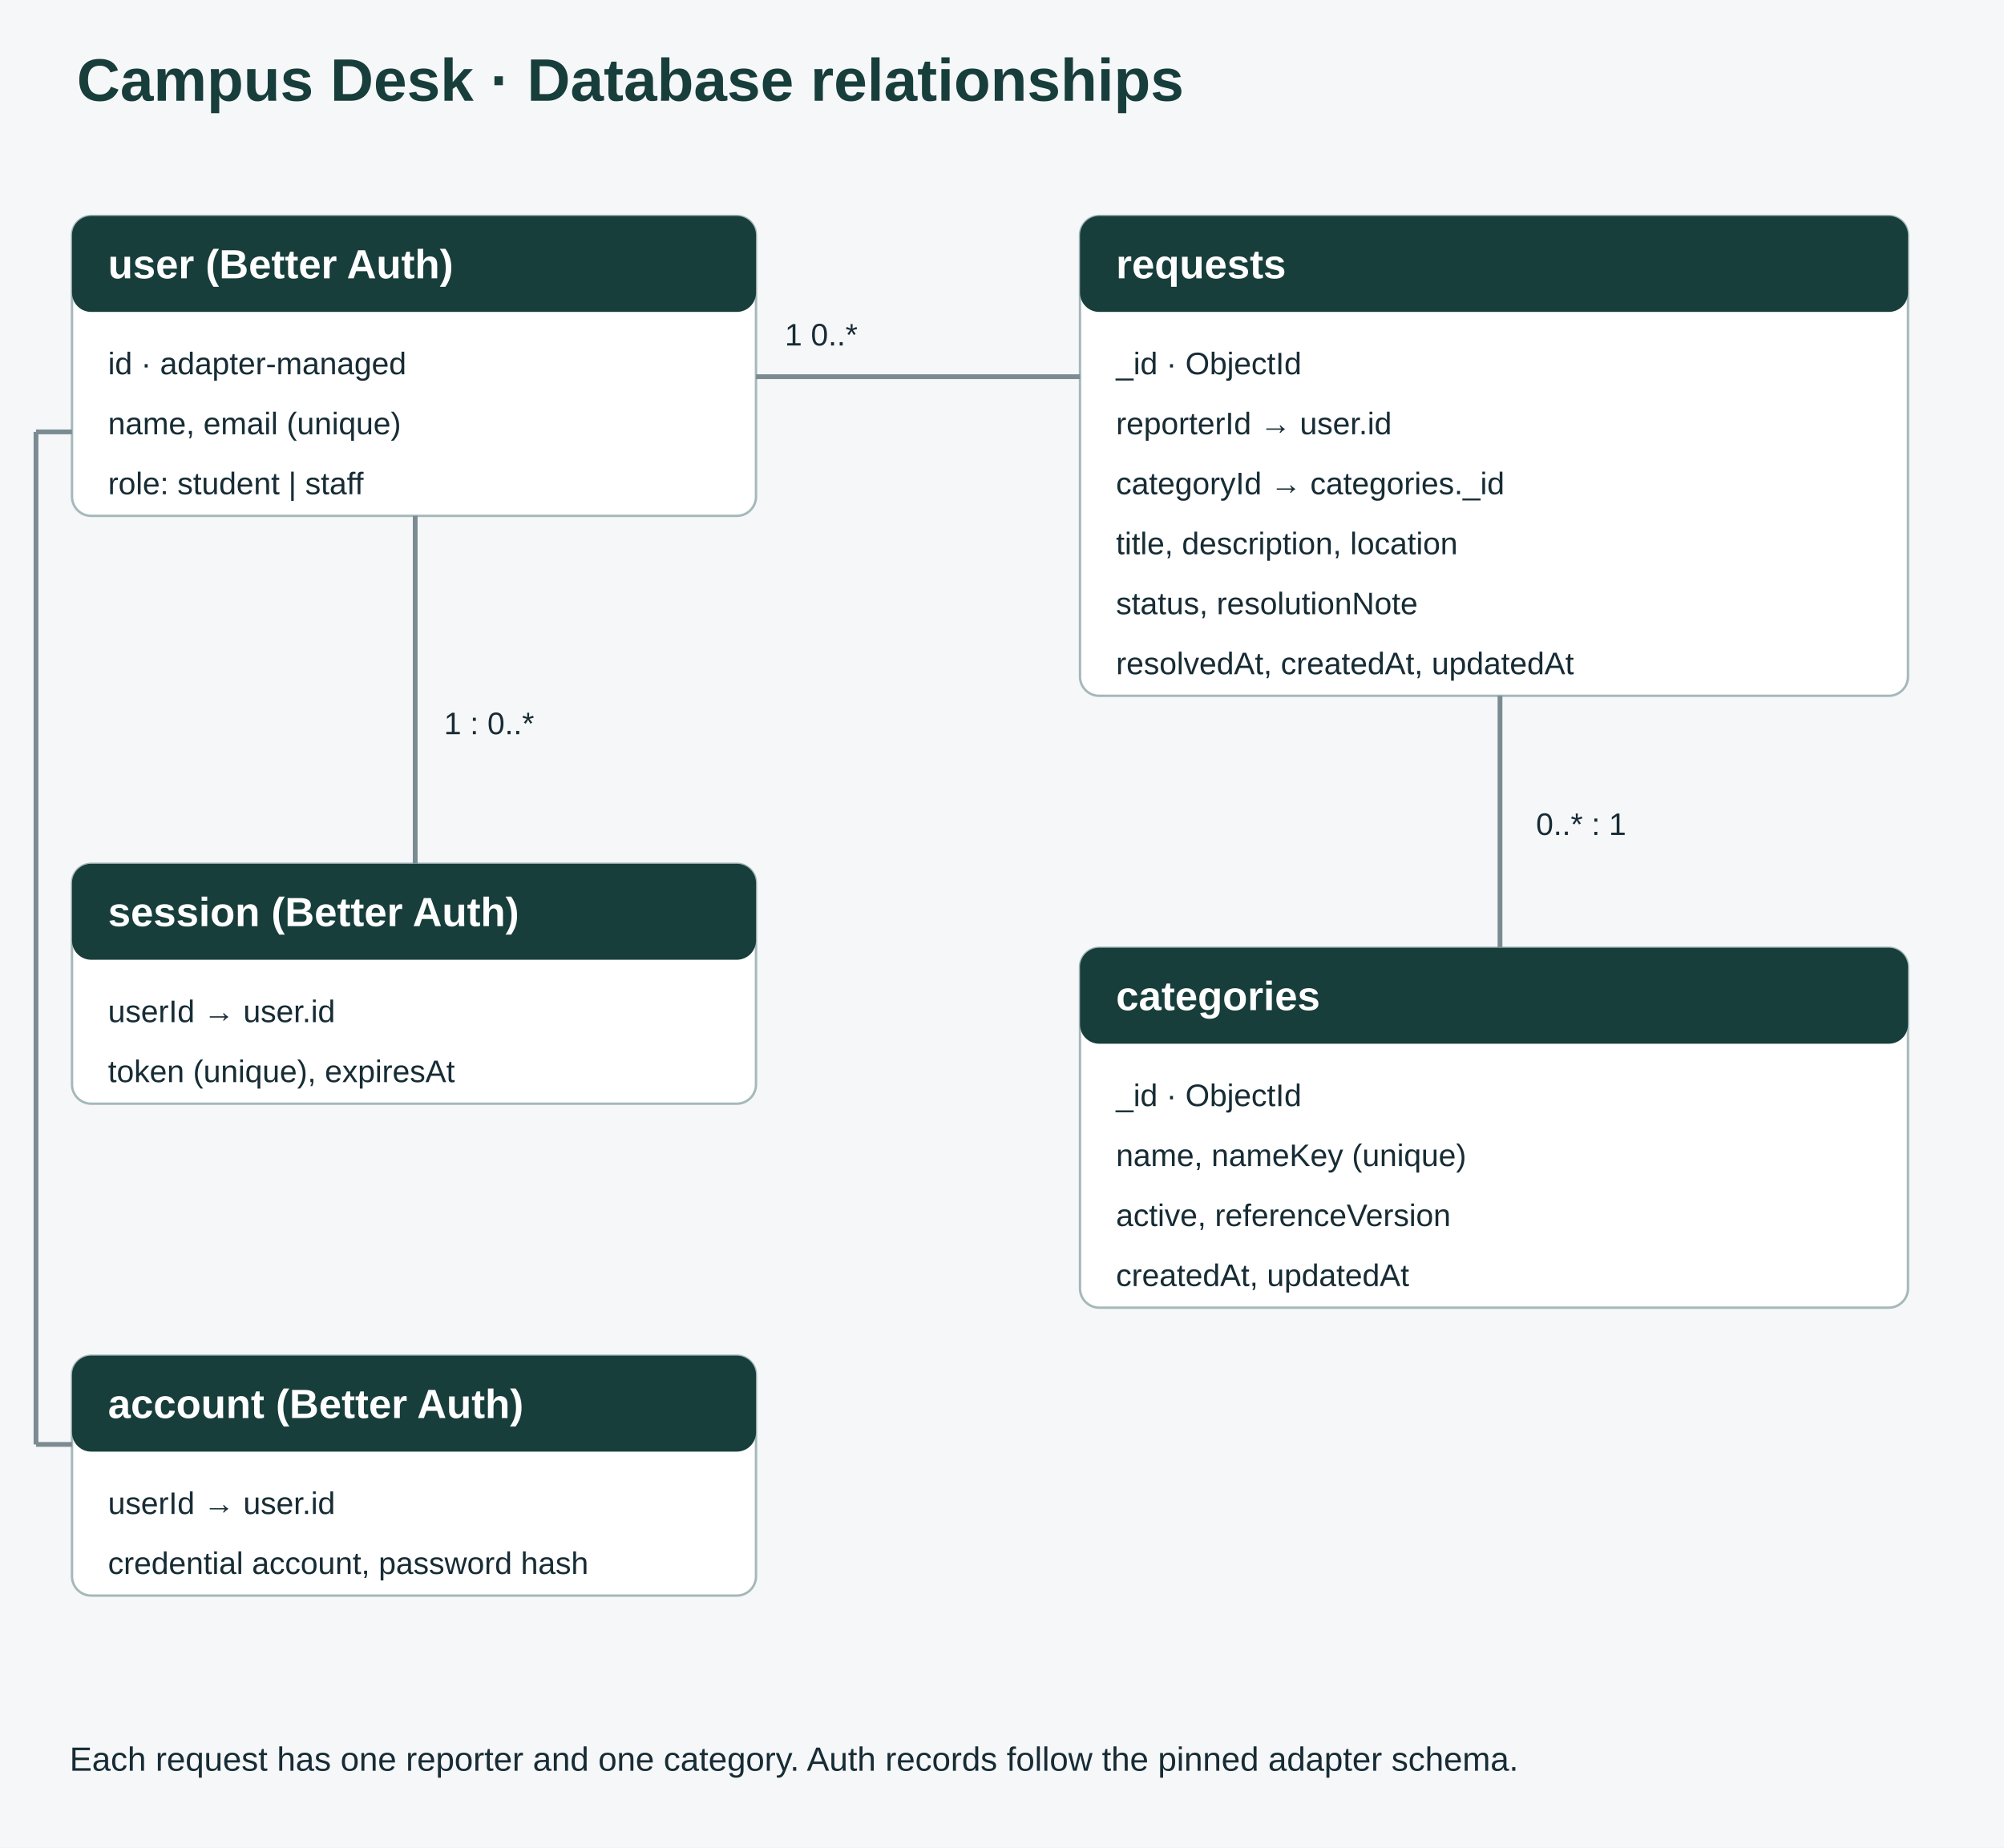
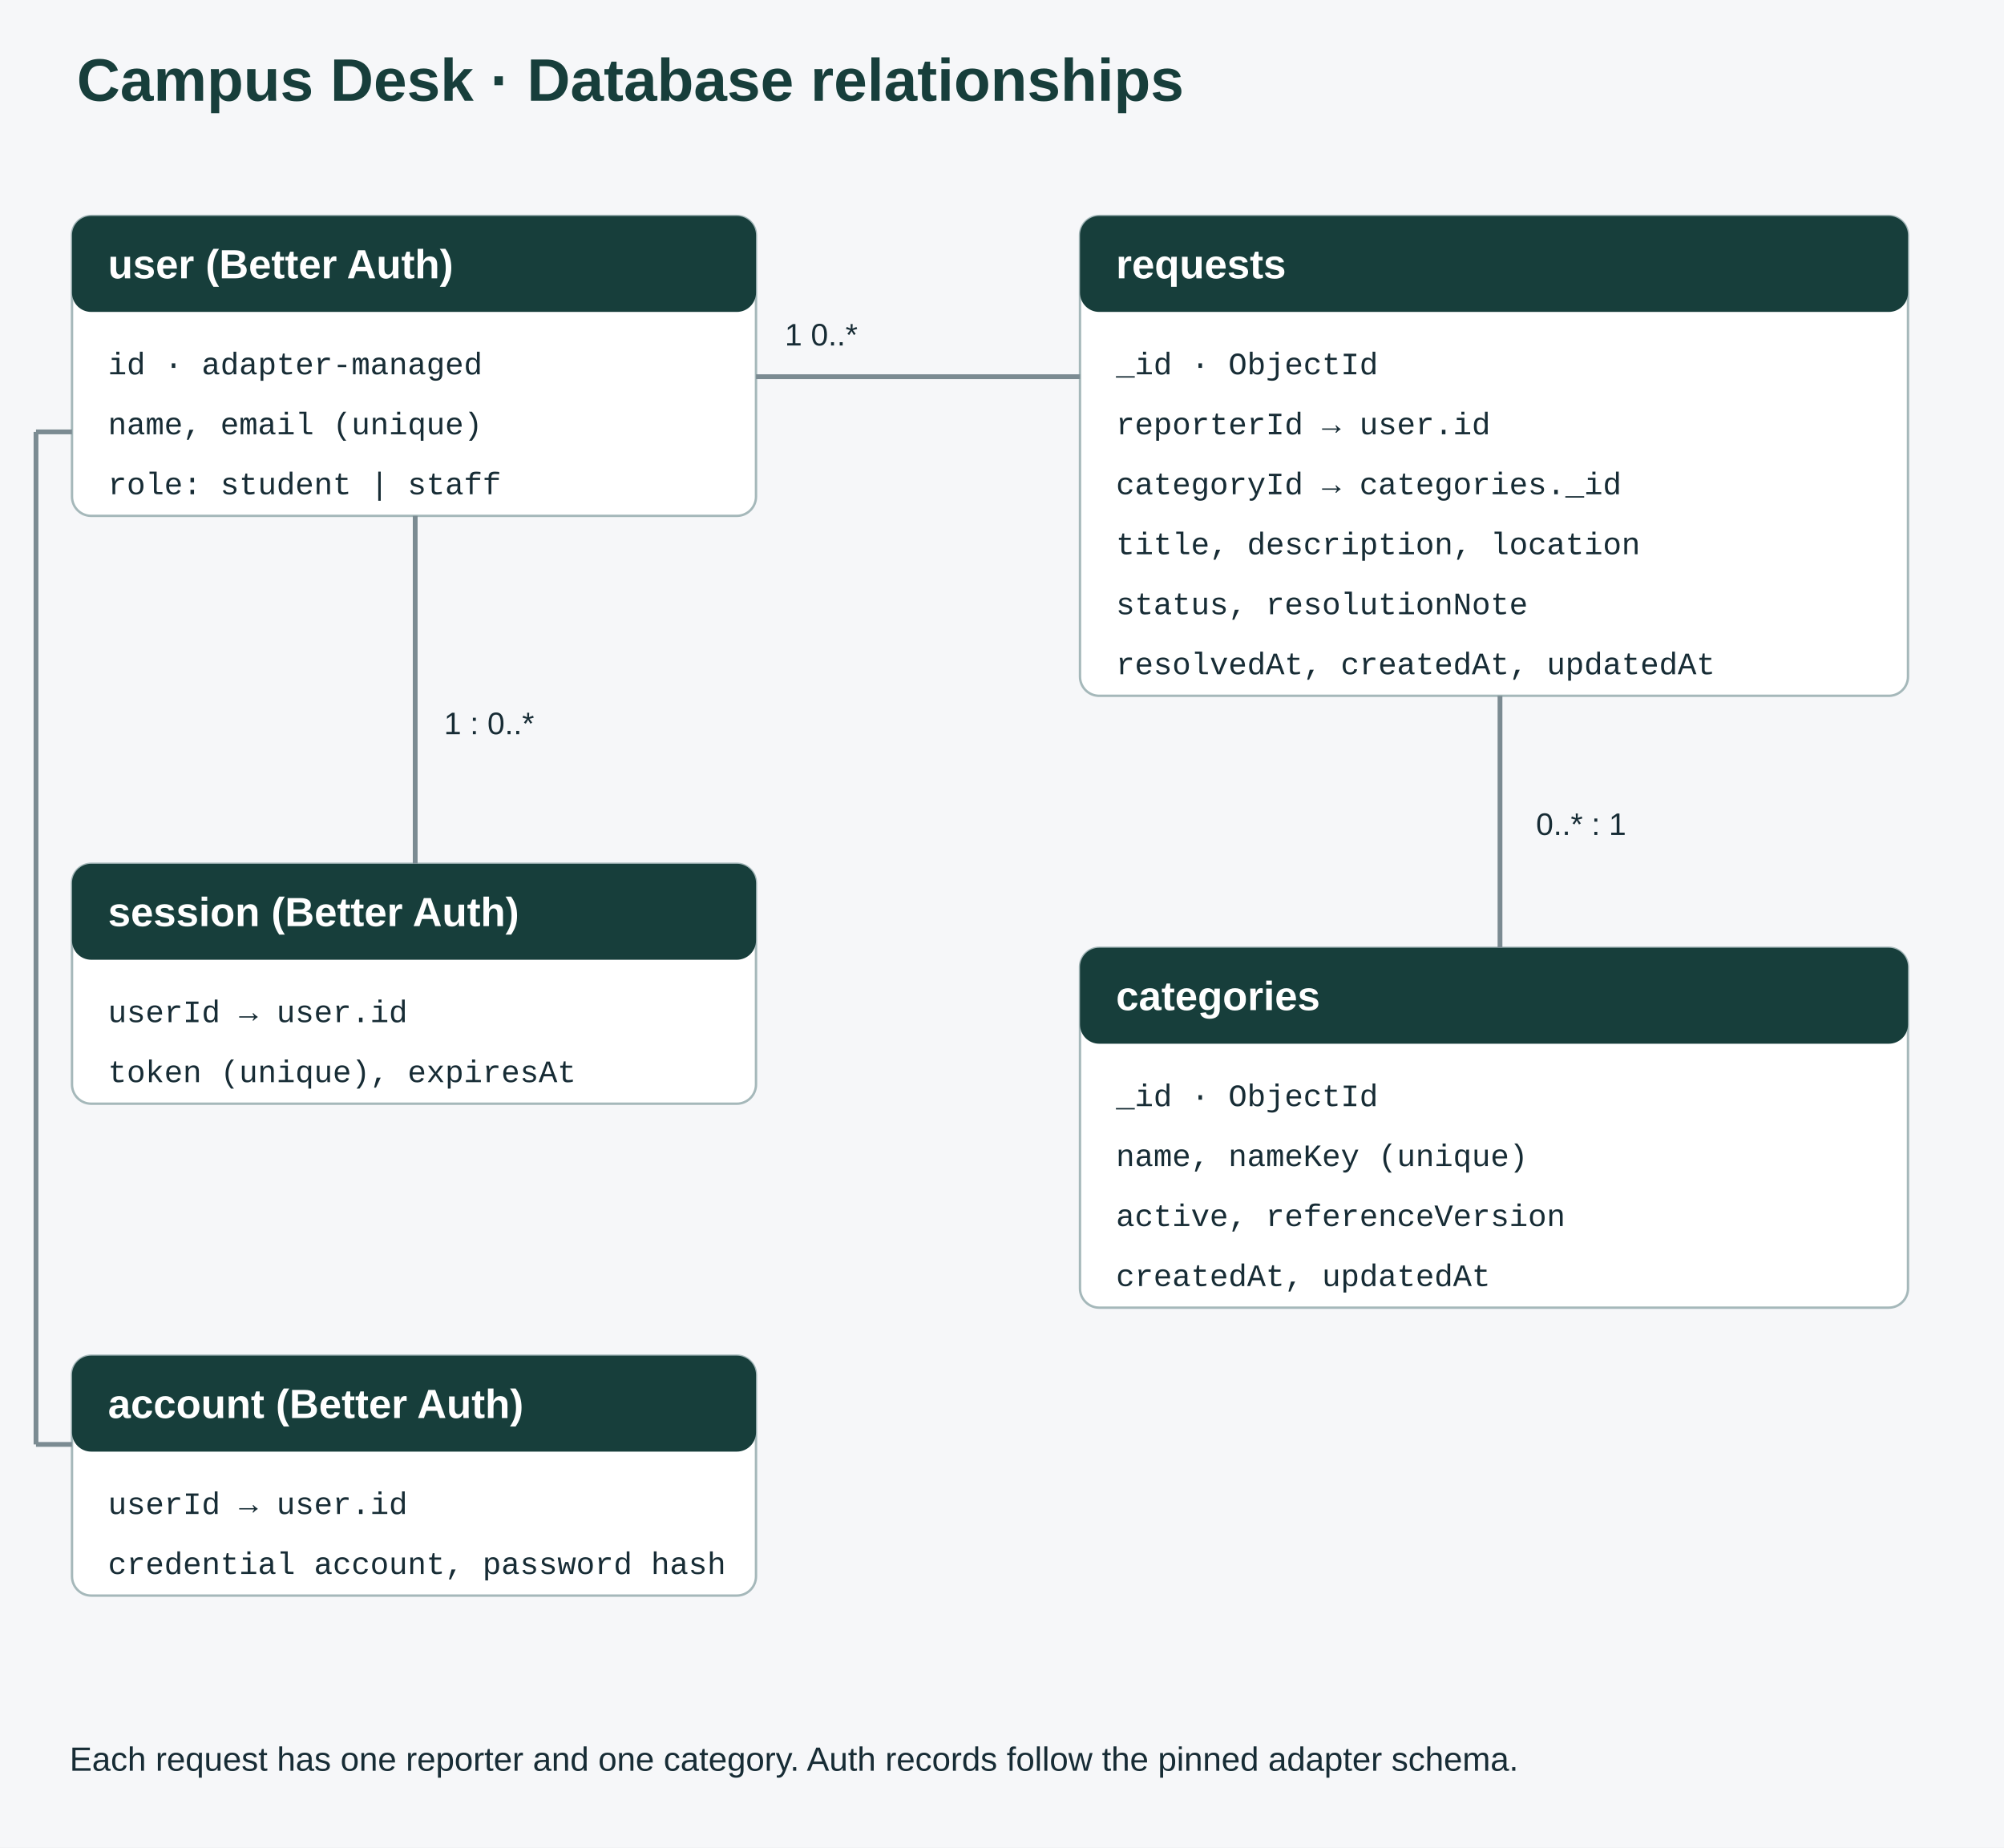
<svg xmlns="http://www.w3.org/2000/svg" width="835" height="770" viewBox="0 0 835 770">
  <rect width="835" height="770" fill="#f6f7f9" />
  <text x="32" y="42" font-family="Arial, sans-serif" font-size="25" fill="#173e3b" font-weight="700">Campus Desk · Database relationships</text>
  <rect x="30" y="90" width="285" height="125" rx="8" fill="#fff" stroke="#a5b8ba" />
  <rect x="30" y="90" width="285" height="40" rx="8" fill="#173e3b" stroke="none" />
  <text x="45" y="116" font-family="Arial, sans-serif" font-size="17" fill="#fff" font-weight="700">user (Better Auth)</text>
-   <text x="45" y="156" font-family="Arial, sans-serif" font-size="13" fill="#172c35" font-weight="400">id · adapter-managed</text>
-   <text x="45" y="181" font-family="Arial, sans-serif" font-size="13" fill="#172c35" font-weight="400">name, email (unique)</text>
-   <text x="45" y="206" font-family="Arial, sans-serif" font-size="13" fill="#172c35" font-weight="400">role: student | staff</text>
+   <text x="45" y="156" font-family="Courier New, monospace" font-size="13" fill="#172c35" font-weight="400">id · adapter-managed</text>
+   <text x="45" y="181" font-family="Courier New, monospace" font-size="13" fill="#172c35" font-weight="400">name, email (unique)</text>
+   <text x="45" y="206" font-family="Courier New, monospace" font-size="13" fill="#172c35" font-weight="400">role: student | staff</text>
  <rect x="450" y="90" width="345" height="200" rx="8" fill="#fff" stroke="#a5b8ba" />
  <rect x="450" y="90" width="345" height="40" rx="8" fill="#173e3b" stroke="none" />
  <text x="465" y="116" font-family="Arial, sans-serif" font-size="17" fill="#fff" font-weight="700">requests</text>
-   <text x="465" y="156" font-family="Arial, sans-serif" font-size="13" fill="#172c35" font-weight="400">_id · ObjectId</text>
-   <text x="465" y="181" font-family="Arial, sans-serif" font-size="13" fill="#172c35" font-weight="400">reporterId → user.id</text>
-   <text x="465" y="206" font-family="Arial, sans-serif" font-size="13" fill="#172c35" font-weight="400">categoryId → categories._id</text>
-   <text x="465" y="231" font-family="Arial, sans-serif" font-size="13" fill="#172c35" font-weight="400">title, description, location</text>
-   <text x="465" y="256" font-family="Arial, sans-serif" font-size="13" fill="#172c35" font-weight="400">status, resolutionNote</text>
-   <text x="465" y="281" font-family="Arial, sans-serif" font-size="13" fill="#172c35" font-weight="400">resolvedAt, createdAt, updatedAt</text>
+   <text x="465" y="156" font-family="Courier New, monospace" font-size="13" fill="#172c35" font-weight="400">_id · ObjectId</text>
+   <text x="465" y="181" font-family="Courier New, monospace" font-size="13" fill="#172c35" font-weight="400">reporterId → user.id</text>
+   <text x="465" y="206" font-family="Courier New, monospace" font-size="13" fill="#172c35" font-weight="400">categoryId → categories._id</text>
+   <text x="465" y="231" font-family="Courier New, monospace" font-size="13" fill="#172c35" font-weight="400">title, description, location</text>
+   <text x="465" y="256" font-family="Courier New, monospace" font-size="13" fill="#172c35" font-weight="400">status, resolutionNote</text>
+   <text x="465" y="281" font-family="Courier New, monospace" font-size="13" fill="#172c35" font-weight="400">resolvedAt, createdAt, updatedAt</text>
  <rect x="450" y="395" width="345" height="150" rx="8" fill="#fff" stroke="#a5b8ba" />
  <rect x="450" y="395" width="345" height="40" rx="8" fill="#173e3b" stroke="none" />
  <text x="465" y="421" font-family="Arial, sans-serif" font-size="17" fill="#fff" font-weight="700">categories</text>
-   <text x="465" y="461" font-family="Arial, sans-serif" font-size="13" fill="#172c35" font-weight="400">_id · ObjectId</text>
-   <text x="465" y="486" font-family="Arial, sans-serif" font-size="13" fill="#172c35" font-weight="400">name, nameKey (unique)</text>
-   <text x="465" y="511" font-family="Arial, sans-serif" font-size="13" fill="#172c35" font-weight="400">active, referenceVersion</text>
-   <text x="465" y="536" font-family="Arial, sans-serif" font-size="13" fill="#172c35" font-weight="400">createdAt, updatedAt</text>
+   <text x="465" y="461" font-family="Courier New, monospace" font-size="13" fill="#172c35" font-weight="400">_id · ObjectId</text>
+   <text x="465" y="486" font-family="Courier New, monospace" font-size="13" fill="#172c35" font-weight="400">name, nameKey (unique)</text>
+   <text x="465" y="511" font-family="Courier New, monospace" font-size="13" fill="#172c35" font-weight="400">active, referenceVersion</text>
+   <text x="465" y="536" font-family="Courier New, monospace" font-size="13" fill="#172c35" font-weight="400">createdAt, updatedAt</text>
  <rect x="30" y="360" width="285" height="100" rx="8" fill="#fff" stroke="#a5b8ba" />
  <rect x="30" y="360" width="285" height="40" rx="8" fill="#173e3b" stroke="none" />
  <text x="45" y="386" font-family="Arial, sans-serif" font-size="17" fill="#fff" font-weight="700">session (Better Auth)</text>
-   <text x="45" y="426" font-family="Arial, sans-serif" font-size="13" fill="#172c35" font-weight="400">userId → user.id</text>
-   <text x="45" y="451" font-family="Arial, sans-serif" font-size="13" fill="#172c35" font-weight="400">token (unique), expiresAt</text>
+   <text x="45" y="426" font-family="Courier New, monospace" font-size="13" fill="#172c35" font-weight="400">userId → user.id</text>
+   <text x="45" y="451" font-family="Courier New, monospace" font-size="13" fill="#172c35" font-weight="400">token (unique), expiresAt</text>
  <rect x="30" y="565" width="285" height="100" rx="8" fill="#fff" stroke="#a5b8ba" />
  <rect x="30" y="565" width="285" height="40" rx="8" fill="#173e3b" stroke="none" />
  <text x="45" y="591" font-family="Arial, sans-serif" font-size="17" fill="#fff" font-weight="700">account (Better Auth)</text>
-   <text x="45" y="631" font-family="Arial, sans-serif" font-size="13" fill="#172c35" font-weight="400">userId → user.id</text>
-   <text x="45" y="656" font-family="Arial, sans-serif" font-size="13" fill="#172c35" font-weight="400">credential account, password hash</text>
+   <text x="45" y="631" font-family="Courier New, monospace" font-size="13" fill="#172c35" font-weight="400">userId → user.id</text>
+   <text x="45" y="656" font-family="Courier New, monospace" font-size="13" fill="#172c35" font-weight="400">credential account, password hash</text>
  <path d="M 315 157 L 450 157" stroke="#7b8b92" stroke-width="2" fill="none" />
  <text x="327" y="144" font-family="Arial, sans-serif" font-size="13" fill="#172c35" font-weight="400">1       0..*</text>
  <path d="M 625 290 L 625 395" stroke="#7b8b92" stroke-width="2" fill="none" />
  <text x="640" y="348" font-family="Arial, sans-serif" font-size="13" fill="#172c35" font-weight="400">0..* : 1</text>
  <path d="M 173 215 L 173 360" stroke="#7b8b92" stroke-width="2" fill="none" />
  <text x="185" y="306" font-family="Arial, sans-serif" font-size="13" fill="#172c35" font-weight="400">1 : 0..*</text>
  <path d="M 30 180 L 15 180" stroke="#7b8b92" stroke-width="2" fill="none" />
  <path d="M 15 180 L 15 602" stroke="#7b8b92" stroke-width="2" fill="none" />
  <path d="M 15 602 L 30 602" stroke="#7b8b92" stroke-width="2" fill="none" />
  <text x="29" y="738" font-family="Arial, sans-serif" font-size="14" fill="#172c35" font-weight="400">Each request has one reporter and one category. Auth records follow the pinned adapter schema.</text>
</svg>
